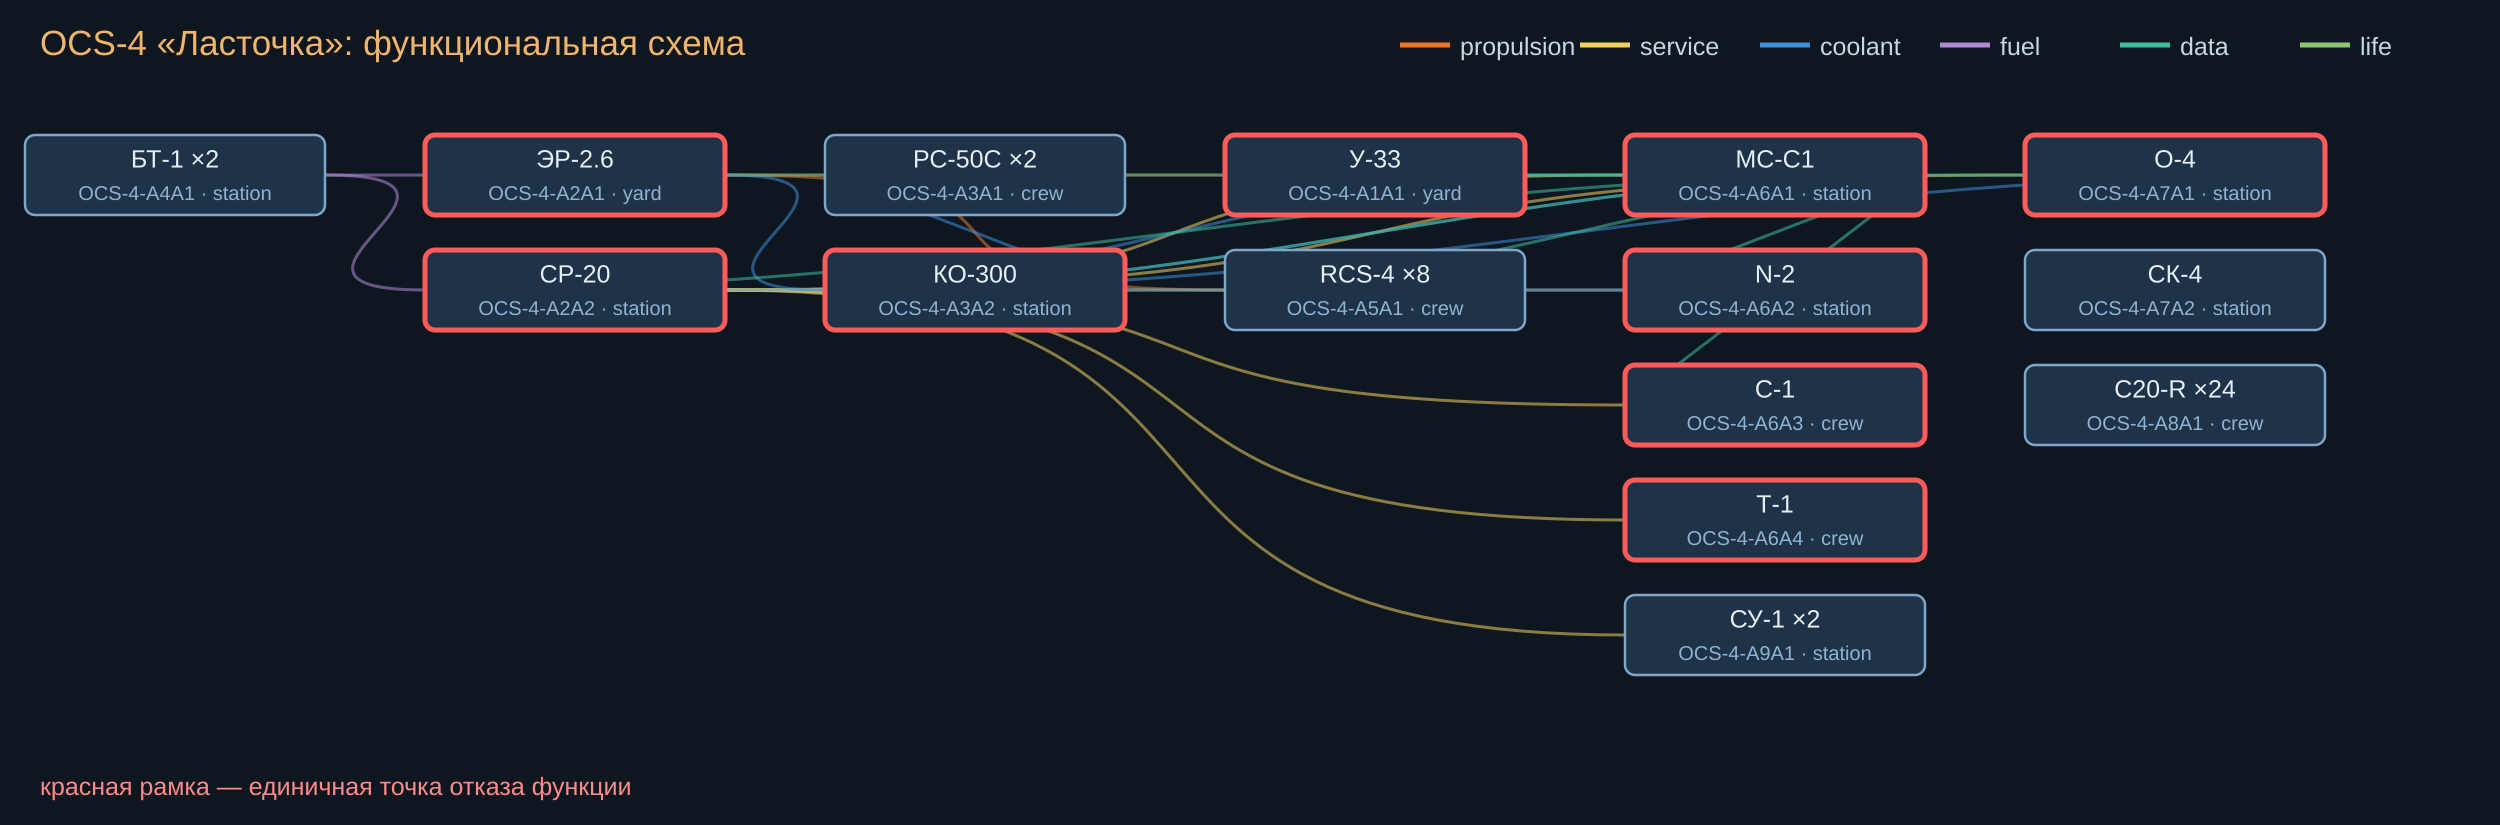
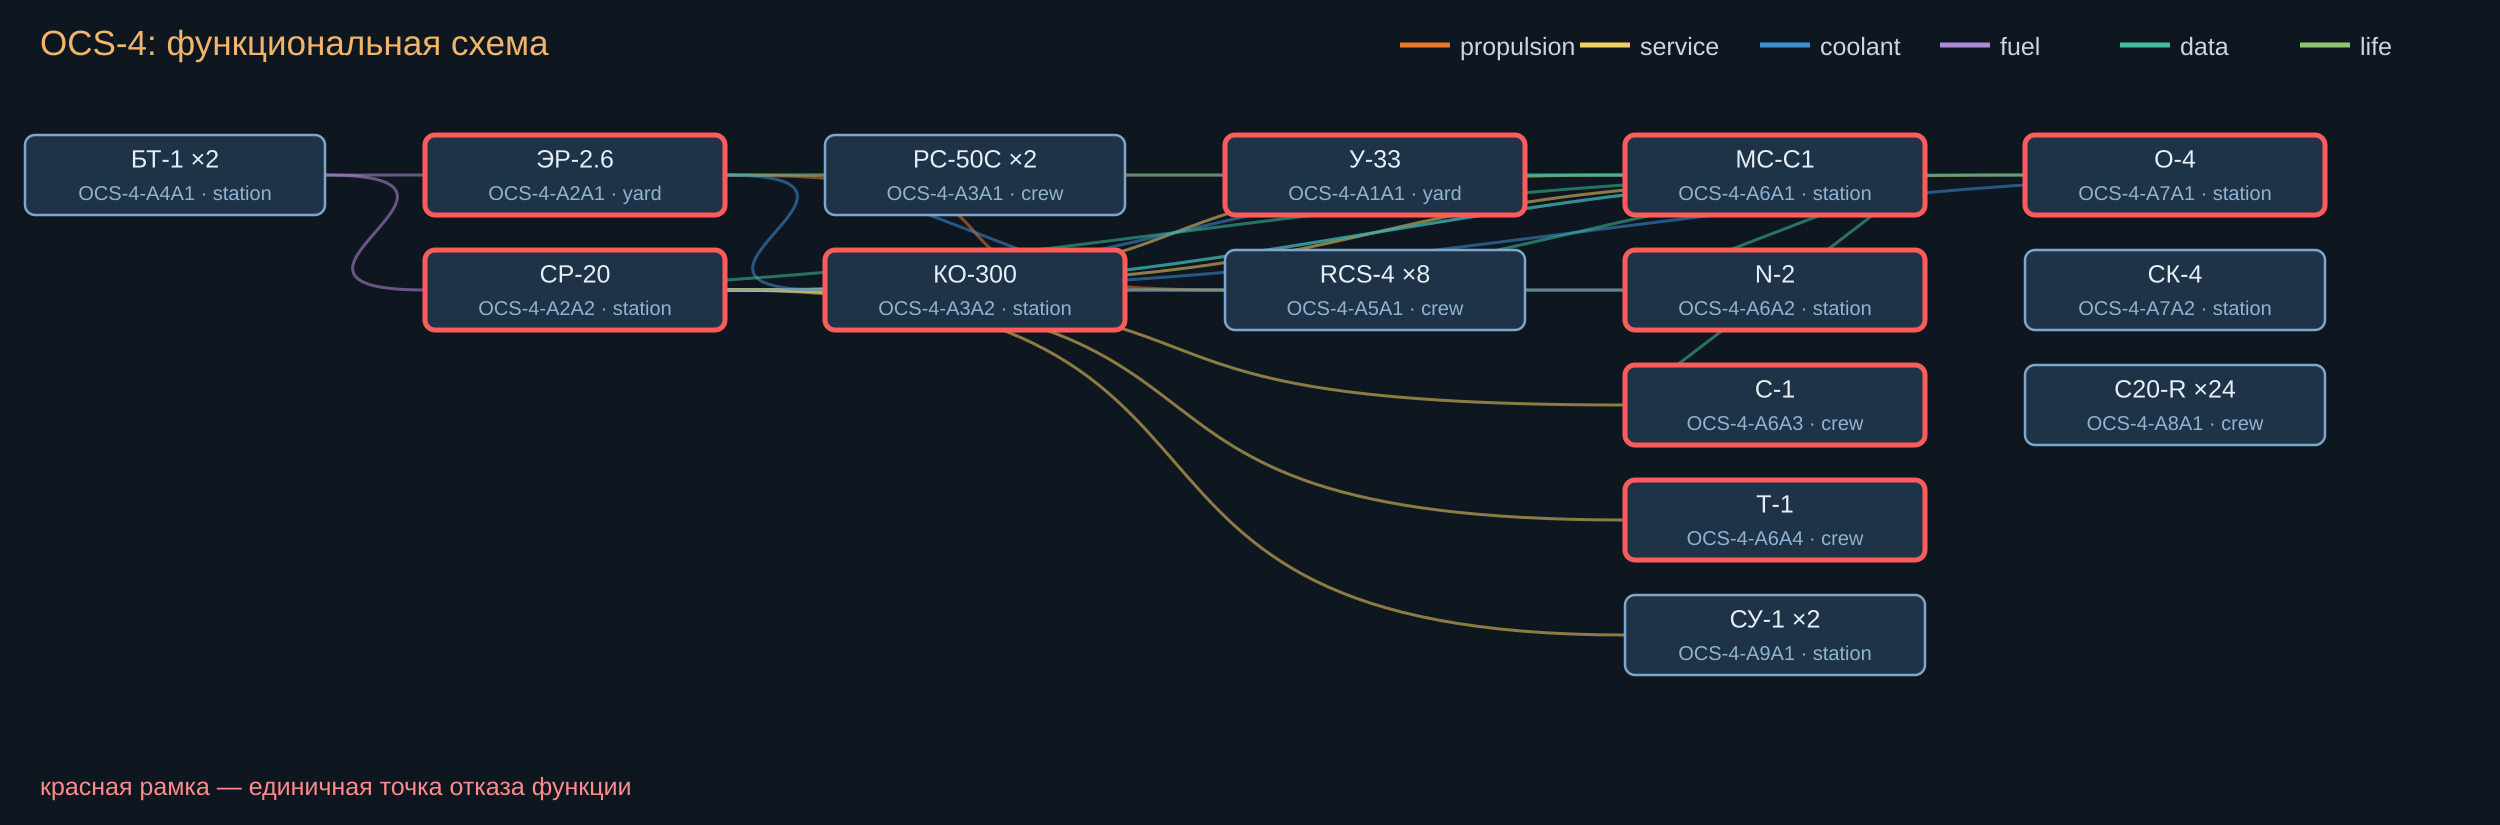
<svg xmlns="http://www.w3.org/2000/svg" viewBox="0 0 1000 330" font-family="Segoe UI, Arial, sans-serif" font-size="10">
  <rect width="100%" height="100%" fill="#0e1620" />
-   <text x="16" y="22" fill="#f0b46a" font-size="14">OCS-4 «Ласточка»: функциональная схема</text>
+   <text x="16" y="22" fill="#f0b46a" font-size="14">OCS-4: функциональная схема</text>
  <line x1="560" y1="18" x2="580" y2="18" stroke="#e8762b" stroke-width="2" />
  <text x="584" y="22" fill="#c8d6e5">propulsion</text>
  <line x1="632" y1="18" x2="652" y2="18" stroke="#f0d060" stroke-width="2" />
  <text x="656" y="22" fill="#c8d6e5">service</text>
  <line x1="704" y1="18" x2="724" y2="18" stroke="#3d8fd6" stroke-width="2" />
  <text x="728" y="22" fill="#c8d6e5">coolant</text>
  <line x1="776" y1="18" x2="796" y2="18" stroke="#b08ad6" stroke-width="2" />
  <text x="800" y="22" fill="#c8d6e5">fuel</text>
  <line x1="848" y1="18" x2="868" y2="18" stroke="#3dbf9a" stroke-width="2" />
  <text x="872" y="22" fill="#c8d6e5">data</text>
  <line x1="920" y1="18" x2="940" y2="18" stroke="#8cc56f" stroke-width="2" />
  <text x="944" y="22" fill="#c8d6e5">life</text>
  <path d="M290,70 C450.0,70 330.0,70 490,70" fill="none" stroke="#e8762b" stroke-opacity="0.55" stroke-width="1.2" />
  <path d="M290,70 C450.0,70 330.0,116 490,116" fill="none" stroke="#e8762b" stroke-opacity="0.55" stroke-width="1.2" />
  <path d="M290,116 C370.0,116 250.0,116 330,116" fill="none" stroke="#f0d060" stroke-opacity="0.55" stroke-width="1.2" />
  <path d="M290,116 C530.0,116 410.0,70 650,70" fill="none" stroke="#f0d060" stroke-opacity="0.55" stroke-width="1.2" />
  <path d="M290,116 C530.0,116 410.0,116 650,116" fill="none" stroke="#f0d060" stroke-opacity="0.55" stroke-width="1.2" />
  <path d="M290,116 C530.0,116 410.0,162 650,162" fill="none" stroke="#f0d060" stroke-opacity="0.55" stroke-width="1.2" />
  <path d="M290,116 C530.0,116 410.0,208 650,208" fill="none" stroke="#f0d060" stroke-opacity="0.55" stroke-width="1.2" />
  <path d="M290,116 C610.0,116 490.0,70 810,70" fill="none" stroke="#f0d060" stroke-opacity="0.55" stroke-width="1.2" />
  <path d="M290,116 C530.0,116 410.0,254 650,254" fill="none" stroke="#f0d060" stroke-opacity="0.55" stroke-width="1.2" />
  <path d="M610,70 C530.0,70 410.0,116 330,116" fill="none" stroke="#3d8fd6" stroke-opacity="0.55" stroke-width="1.2" />
  <path d="M290,70 C370.0,70 250.0,116 330,116" fill="none" stroke="#3d8fd6" stroke-opacity="0.55" stroke-width="1.2" />
  <path d="M290,116 C370.0,116 250.0,116 330,116" fill="none" stroke="#3d8fd6" stroke-opacity="0.55" stroke-width="1.2" />
  <path d="M770,70 C610.0,70 490.0,116 330,116" fill="none" stroke="#3d8fd6" stroke-opacity="0.55" stroke-width="1.2" />
  <path d="M770,116 C610.0,116 490.0,116 330,116" fill="none" stroke="#3d8fd6" stroke-opacity="0.55" stroke-width="1.2" />
  <path d="M930,70 C690.0,70 570.0,116 330,116" fill="none" stroke="#3d8fd6" stroke-opacity="0.55" stroke-width="1.2" />
  <path d="M450,116 C450.0,116 330.0,70 330,70" fill="none" stroke="#3d8fd6" stroke-opacity="0.55" stroke-width="1.2" />
  <path d="M130,70 C210.0,70 90.0,70 170,70" fill="none" stroke="#b08ad6" stroke-opacity="0.55" stroke-width="1.2" />
  <path d="M130,70 C210.0,70 90.0,116 170,116" fill="none" stroke="#b08ad6" stroke-opacity="0.55" stroke-width="1.2" />
  <path d="M770,70 C690.0,70 570.0,70 490,70" fill="none" stroke="#3dbf9a" stroke-opacity="0.55" stroke-width="1.2" />
  <path d="M770,70 C530.0,70 410.0,70 170,70" fill="none" stroke="#3dbf9a" stroke-opacity="0.55" stroke-width="1.2" />
  <path d="M770,70 C530.0,70 410.0,116 170,116" fill="none" stroke="#3dbf9a" stroke-opacity="0.55" stroke-width="1.2" />
  <path d="M770,70 C610.0,70 490.0,116 330,116" fill="none" stroke="#3dbf9a" stroke-opacity="0.55" stroke-width="1.2" />
  <path d="M770,70 C690.0,70 570.0,116 490,116" fill="none" stroke="#3dbf9a" stroke-opacity="0.55" stroke-width="1.2" />
  <path d="M770,70 C770.0,70 650.0,116 650,116" fill="none" stroke="#3dbf9a" stroke-opacity="0.55" stroke-width="1.2" />
  <path d="M770,70 C770.0,70 650.0,162 650,162" fill="none" stroke="#3dbf9a" stroke-opacity="0.55" stroke-width="1.2" />
  <path d="M770,70 C850.0,70 730.0,70 810,70" fill="none" stroke="#3dbf9a" stroke-opacity="0.55" stroke-width="1.2" />
  <rect x="490" y="54" width="120" height="32" rx="4" fill="#1f3348" stroke="#ff5b5b" stroke-width="2" />
  <text x="550" y="67" fill="#e6eef6" text-anchor="middle">У-33</text>
  <text x="550" y="80" fill="#8fb3d1" text-anchor="middle" font-size="8">OCS-4-A1A1 · yard</text>
  <rect x="170" y="54" width="120" height="32" rx="4" fill="#1f3348" stroke="#ff5b5b" stroke-width="2" />
  <text x="230" y="67" fill="#e6eef6" text-anchor="middle">ЭР-2.6</text>
  <text x="230" y="80" fill="#8fb3d1" text-anchor="middle" font-size="8">OCS-4-A2A1 · yard</text>
  <rect x="170" y="100" width="120" height="32" rx="4" fill="#1f3348" stroke="#ff5b5b" stroke-width="2" />
  <text x="230" y="113" fill="#e6eef6" text-anchor="middle">СР-20</text>
  <text x="230" y="126" fill="#8fb3d1" text-anchor="middle" font-size="8">OCS-4-A2A2 · station</text>
  <rect x="330" y="54" width="120" height="32" rx="4" fill="#1f3348" stroke="#7fa6c9" stroke-width="1" />
  <text x="390" y="67" fill="#e6eef6" text-anchor="middle">РС-50С ×2</text>
  <text x="390" y="80" fill="#8fb3d1" text-anchor="middle" font-size="8">OCS-4-A3A1 · crew</text>
  <rect x="330" y="100" width="120" height="32" rx="4" fill="#1f3348" stroke="#ff5b5b" stroke-width="2" />
  <text x="390" y="113" fill="#e6eef6" text-anchor="middle">КО-300</text>
  <text x="390" y="126" fill="#8fb3d1" text-anchor="middle" font-size="8">OCS-4-A3A2 · station</text>
  <rect x="10" y="54" width="120" height="32" rx="4" fill="#1f3348" stroke="#7fa6c9" stroke-width="1" />
  <text x="70" y="67" fill="#e6eef6" text-anchor="middle">БТ-1 ×2</text>
  <text x="70" y="80" fill="#8fb3d1" text-anchor="middle" font-size="8">OCS-4-A4A1 · station</text>
  <rect x="490" y="100" width="120" height="32" rx="4" fill="#1f3348" stroke="#7fa6c9" stroke-width="1" />
  <text x="550" y="113" fill="#e6eef6" text-anchor="middle">RCS-4 ×8</text>
  <text x="550" y="126" fill="#8fb3d1" text-anchor="middle" font-size="8">OCS-4-A5A1 · crew</text>
  <rect x="650" y="54" width="120" height="32" rx="4" fill="#1f3348" stroke="#ff5b5b" stroke-width="2" />
  <text x="710" y="67" fill="#e6eef6" text-anchor="middle">MC-C1</text>
  <text x="710" y="80" fill="#8fb3d1" text-anchor="middle" font-size="8">OCS-4-A6A1 · station</text>
  <rect x="650" y="100" width="120" height="32" rx="4" fill="#1f3348" stroke="#ff5b5b" stroke-width="2" />
  <text x="710" y="113" fill="#e6eef6" text-anchor="middle">N-2</text>
  <text x="710" y="126" fill="#8fb3d1" text-anchor="middle" font-size="8">OCS-4-A6A2 · station</text>
  <rect x="650" y="146" width="120" height="32" rx="4" fill="#1f3348" stroke="#ff5b5b" stroke-width="2" />
  <text x="710" y="159" fill="#e6eef6" text-anchor="middle">C-1</text>
  <text x="710" y="172" fill="#8fb3d1" text-anchor="middle" font-size="8">OCS-4-A6A3 · crew</text>
  <rect x="650" y="192" width="120" height="32" rx="4" fill="#1f3348" stroke="#ff5b5b" stroke-width="2" />
  <text x="710" y="205" fill="#e6eef6" text-anchor="middle">Т-1</text>
  <text x="710" y="218" fill="#8fb3d1" text-anchor="middle" font-size="8">OCS-4-A6A4 · crew</text>
  <rect x="810" y="54" width="120" height="32" rx="4" fill="#1f3348" stroke="#ff5b5b" stroke-width="2" />
  <text x="870" y="67" fill="#e6eef6" text-anchor="middle">О-4</text>
  <text x="870" y="80" fill="#8fb3d1" text-anchor="middle" font-size="8">OCS-4-A7A1 · station</text>
  <rect x="810" y="100" width="120" height="32" rx="4" fill="#1f3348" stroke="#7fa6c9" stroke-width="1" />
  <text x="870" y="113" fill="#e6eef6" text-anchor="middle">СК-4</text>
  <text x="870" y="126" fill="#8fb3d1" text-anchor="middle" font-size="8">OCS-4-A7A2 · station</text>
  <rect x="810" y="146" width="120" height="32" rx="4" fill="#1f3348" stroke="#7fa6c9" stroke-width="1" />
  <text x="870" y="159" fill="#e6eef6" text-anchor="middle">C20-R ×24</text>
  <text x="870" y="172" fill="#8fb3d1" text-anchor="middle" font-size="8">OCS-4-A8A1 · crew</text>
  <rect x="650" y="238" width="120" height="32" rx="4" fill="#1f3348" stroke="#7fa6c9" stroke-width="1" />
  <text x="710" y="251" fill="#e6eef6" text-anchor="middle">СУ-1 ×2</text>
  <text x="710" y="264" fill="#8fb3d1" text-anchor="middle" font-size="8">OCS-4-A9A1 · station</text>
  <text x="16" y="318" fill="#ff8a8a">красная рамка — единичная точка отказа функции</text>
</svg>
